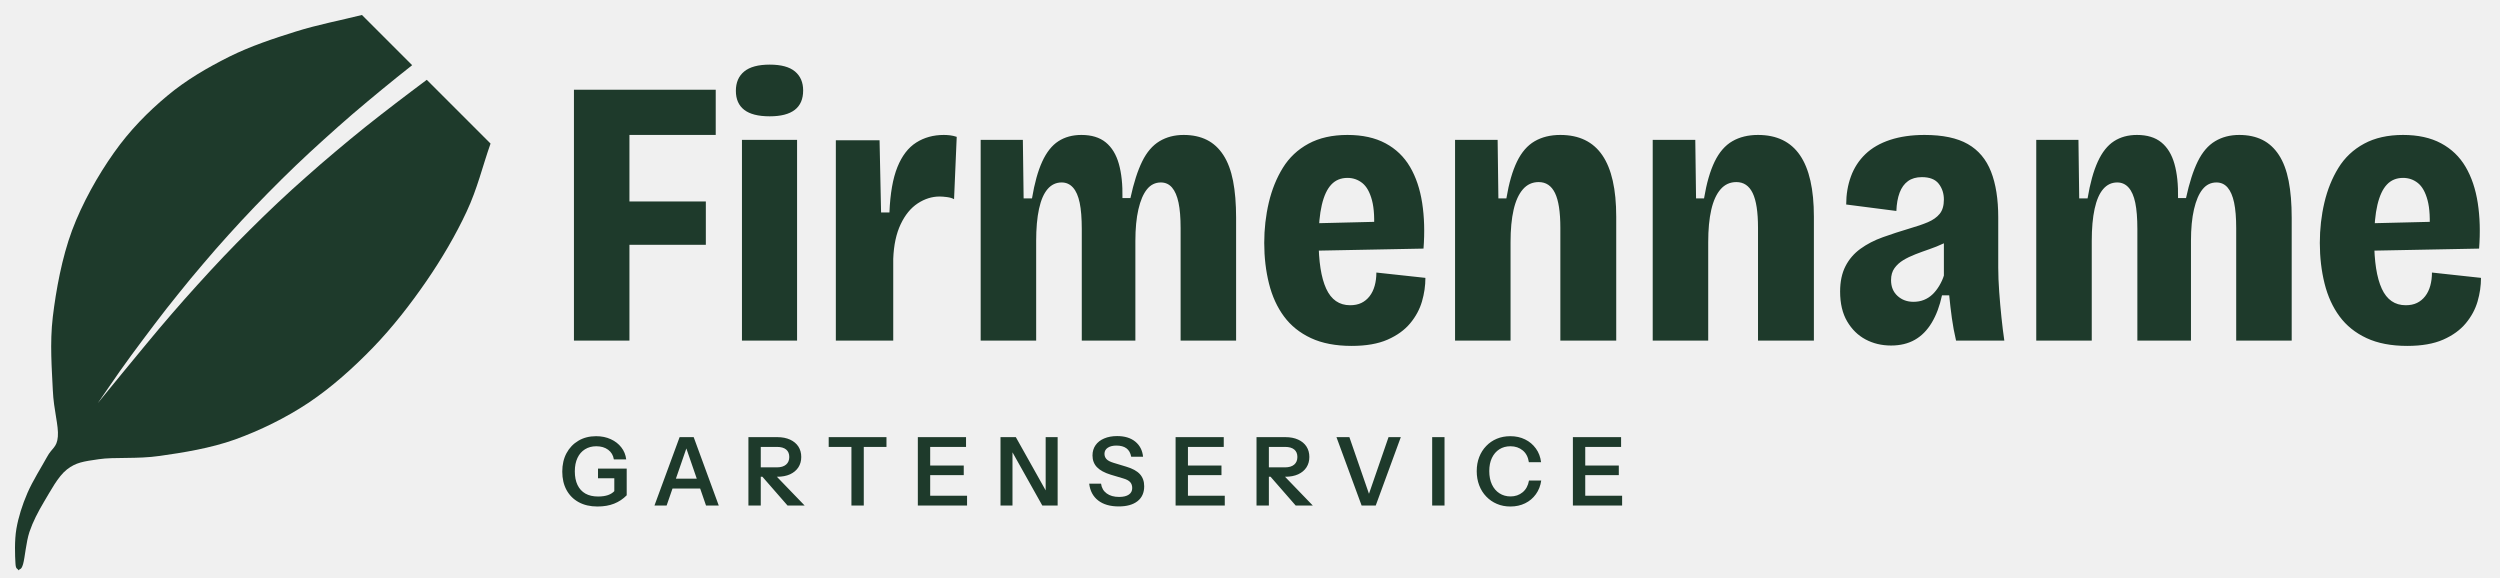
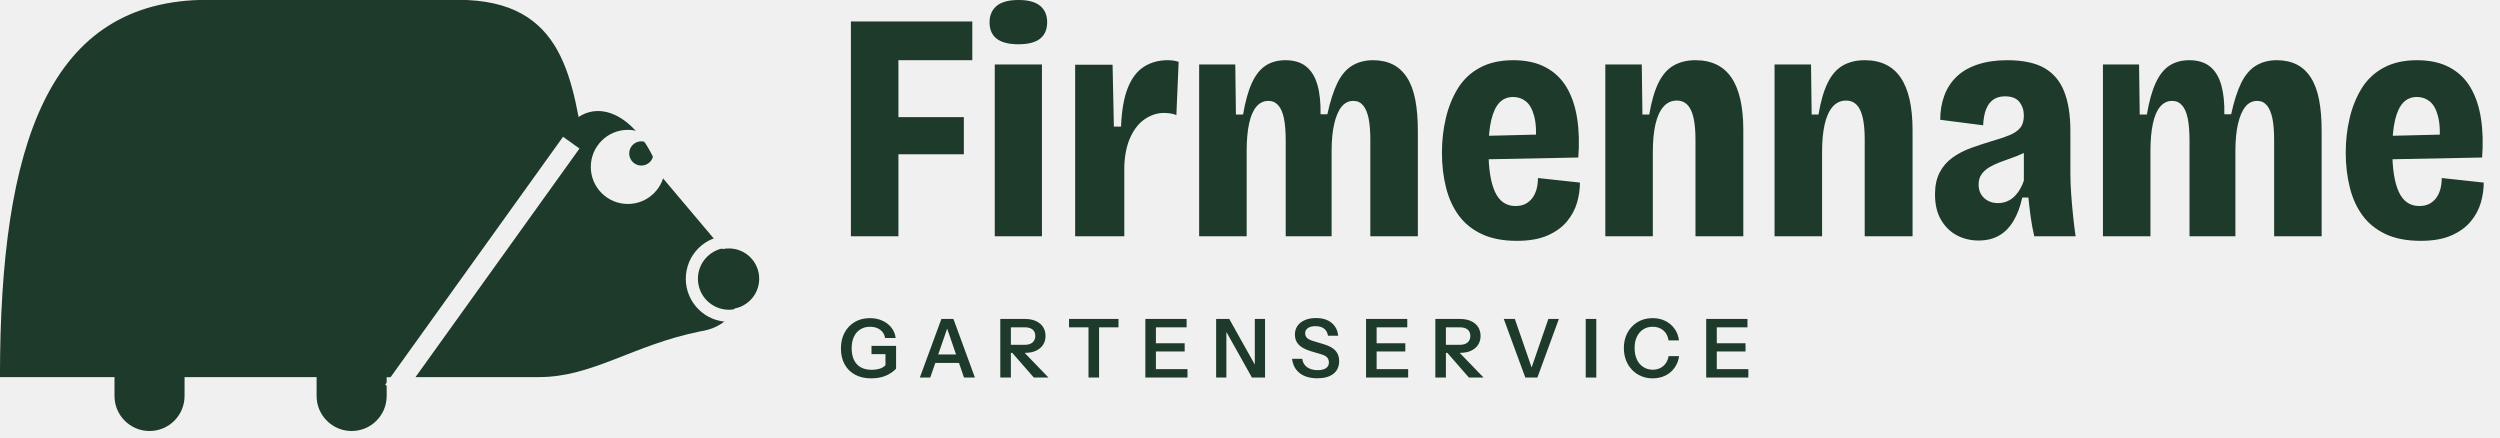
- <svg xmlns="http://www.w3.org/2000/svg" viewBox="0 0 657.69 152" width="657.69" height="152" role="img" aria-label="Firmenname Gartenservice">
-   <g transform="translate(0 17)">
-     <g transform="translate(-23.42 -29.92) scale(2.81)">
-       <path fill="#1E3A2B" d="M10.07 58C9.97 57.77 9.81 57.96 9.78 57.31C9.74 56.66 9.68 55.19 9.87 54.1C10.06 53.01 10.42 51.87 10.9 50.76C11.38 49.64 12.25 48.27 12.73 47.39C13.2 46.51 13.66 46.52 13.75 45.48C13.84 44.44 13.36 43.01 13.28 41.13C13.2 39.26 12.98 36.75 13.28 34.25C13.58 31.76 14.13 28.73 15.08 26.17C16.04 23.61 17.51 21 19 18.9C20.48 16.8 22.19 15.07 23.99 13.57C25.78 12.07 27.78 10.92 29.79 9.91C31.8 8.91 33.96 8.2 36.03 7.55C38.1 6.9 40.15 6.52 42.22 6L46.92 10.7C45.98 11.45 45.03 12.2 44.1 12.97C43.17 13.73 42.25 14.51 41.33 15.29C40.42 16.08 39.52 16.87 38.63 17.68C37.74 18.48 36.86 19.3 35.99 20.13C35.13 20.96 34.27 21.8 33.43 22.66C32.59 23.51 31.76 24.38 30.94 25.26C30.13 26.14 29.32 27.03 28.53 27.93C27.74 28.84 26.96 29.76 26.19 30.68C25.43 31.61 24.67 32.55 23.92 33.5C23.18 34.46 22.44 35.42 21.72 36.39C20.99 37.36 20.27 38.34 19.57 39.33C18.87 40.32 18.19 41.34 17.49 42.34L17.49 42.34C18.26 41.41 19.02 40.47 19.78 39.54C20.55 38.61 21.31 37.67 22.08 36.75C22.85 35.82 23.62 34.9 24.41 33.99C25.2 33.08 25.99 32.18 26.8 31.29C27.6 30.4 28.42 29.52 29.24 28.65C30.07 27.78 30.91 26.92 31.76 26.08C32.61 25.23 33.47 24.4 34.35 23.57C35.22 22.75 36.11 21.94 37.01 21.15C37.91 20.35 38.82 19.56 39.74 18.79C40.66 18.01 41.59 17.25 42.53 16.49C43.48 15.74 44.43 14.99 45.39 14.26C46.35 13.52 47.32 12.8 48.29 12.07L54.26 18.04C53.51 20.16 53.03 22.26 52.02 24.41C51.02 26.56 49.7 28.82 48.24 30.94C46.78 33.06 45.09 35.24 43.25 37.14C41.42 39.03 39.38 40.86 37.23 42.3C35.08 43.73 32.67 44.9 30.35 45.74C28.03 46.57 25.43 46.98 23.3 47.28C21.17 47.59 19.03 47.37 17.58 47.59C16.13 47.8 15.45 47.89 14.6 48.55C13.75 49.22 13.06 50.58 12.47 51.55C11.89 52.53 11.42 53.43 11.09 54.4C10.77 55.38 10.67 56.79 10.5 57.39C10.33 57.99 10.21 57.8 10.07 58Z" />
+ <svg xmlns="http://www.w3.org/2000/svg" viewBox="0 0 768.15 134.57" width="768.15" height="134.57" role="img" aria-label="Firmenname Gartenservice">
+   <g transform="translate(-20.71 -70.43) scale(4.14)">
+     <defs>
+       <clipPath id="ip-c">
+         <path d="M5 45C5 27.64 8.64 17 20.4 17L39 17C47 17 47.5 23 48.5 29L35 45Z" />
+       </clipPath>
+       <mask id="ip-m" maskUnits="userSpaceOnUse" x="0" y="0" width="64" height="64">
+         <rect width="64" height="64" fill="#fff" />
+         <path d="M34.2 46L47.4 27.6" fill="none" stroke="#000" stroke-width="1.5" />
+         <circle cx="51.6" cy="29.4" r="2.75" fill="#000" />
+         <circle cx="52.6" cy="28.4" r=".9" fill="#fff" />
+         <circle cx="59.1" cy="37.7" r="2.75" fill="none" stroke="#000" stroke-width=".9" />
+       </mask>
+     </defs>
+     <g fill="#1E3A2B" mask="url(#ip-m)">
+       <path d="M5 45C5 27.64 8.64 17 20.4 17L39 17C47 17 47.5 23 48.5 29L35 45Z" />
+       <path d="M33.5 45L46.6 27.2C48.8 23.4 52.6 25.6 54 30L59.4 36.4C60.4 39 59.6 41.2 57 41.6C52 42.6 49 45 45 45Z" />
+       <circle cx="59.1" cy="37.7" r="2.25" />
+       <path d="M13.5 44h5.2v2.4a2.6 2.6 0 0 1-5.2 0ZM28.5 44h5.2v2.4a2.6 2.6 0 0 1-5.2 0Z" />
    </g>
-     <path fill="#1E3A2B" transform="translate(144.99 72.6)" d="M6 0V-66H20.6V0ZM12.6 -25.2V-36.6H40.7V-25.2ZM12.6 -54.1V-66H43.3V-54.1ZM50.2 0V-52.8H64.7V0ZM57.5 -59Q53 -59 50.8 -60.7Q48.6 -62.4 48.6 -65.7Q48.6 -69 50.8 -70.8Q53 -72.6 57.5 -72.6Q62 -72.6 64.15 -70.8Q66.3 -69 66.3 -65.8Q66.3 -62.4 64.1 -60.7Q61.9 -59 57.5 -59ZM74.9 0V-28.2V-52.7H86.4L86.8 -33.7H89Q89.3 -41.2 91.1 -45.65Q92.9 -50.1 96.05 -52.1Q99.2 -54.1 103.3 -54.1Q104.1 -54.1 104.95 -54Q105.8 -53.9 106.7 -53.6L106 -37.2Q105.3 -37.6 104.15 -37.75Q103 -37.9 102.2 -37.9Q99.2 -37.9 96.45 -36.1Q93.7 -34.3 91.95 -30.6Q90.2 -26.9 90 -21.5V0ZM113 0V-34V-52.8H124.1L124.3 -37.4H126.5Q127.5 -43.4 129.2 -47.1Q130.9 -50.8 133.45 -52.45Q136 -54.1 139.5 -54.1Q143.5 -54.1 145.9 -52.15Q148.3 -50.2 149.35 -46.5Q150.4 -42.8 150.3 -37.5H152.4Q153.7 -43.5 155.5 -47.15Q157.3 -50.8 160.05 -52.45Q162.8 -54.1 166.4 -54.1Q169.9 -54.1 172.5 -52.8Q175.1 -51.5 176.85 -48.8Q178.6 -46.1 179.4 -42Q180.2 -37.9 180.2 -32.3V0H165.6V-29.6Q165.6 -33.7 165.05 -36.3Q164.5 -38.9 163.35 -40.25Q162.2 -41.6 160.4 -41.6Q158.2 -41.6 156.75 -39.8Q155.3 -38 154.5 -34.55Q153.7 -31.1 153.7 -26.2V0H139.6V-29.3Q139.6 -33.6 139.05 -36.25Q138.5 -38.9 137.3 -40.25Q136.1 -41.6 134.3 -41.6Q132.1 -41.6 130.6 -39.85Q129.1 -38.1 128.35 -34.65Q127.6 -31.2 127.6 -26.2V0ZM210.6 1.4Q204.3 1.4 199.9 -0.65Q195.5 -2.7 192.8 -6.35Q190.1 -10 188.85 -15Q187.6 -20 187.6 -25.7Q187.6 -31.2 188.8 -36.3Q190 -41.4 192.5 -45.45Q195 -49.5 199.25 -51.8Q203.5 -54.1 209.5 -54.1Q215.4 -54.1 219.5 -51.9Q223.6 -49.7 225.95 -45.7Q228.3 -41.7 229.15 -36.2Q230 -30.7 229.5 -24.2L198.5 -23.6V-30.8L219.1 -31.3L216.4 -28.2Q216.8 -33.7 215.95 -36.9Q215.1 -40.1 213.4 -41.45Q211.7 -42.8 209.5 -42.8Q206.9 -42.8 205.25 -41.05Q203.6 -39.3 202.75 -35.7Q201.9 -32.1 201.9 -26.5Q201.9 -18 203.9 -13.65Q205.9 -9.3 210.2 -9.3Q211.9 -9.3 213.15 -9.9Q214.4 -10.5 215.3 -11.65Q216.2 -12.8 216.65 -14.4Q217.1 -16 217.1 -17.9L230 -16.5Q230 -13.4 229.1 -10.3Q228.2 -7.2 226 -4.55Q223.8 -1.9 220.05 -0.25Q216.3 1.4 210.6 1.4ZM237.8 0V-33V-52.8H249L249.2 -37.4H251.3Q252.3 -43.4 254.1 -47.1Q255.9 -50.8 258.75 -52.45Q261.6 -54.1 265.5 -54.1Q272.9 -54.1 276.55 -48.75Q280.2 -43.4 280.2 -32.6V0H265.5V-29.7Q265.5 -35.9 264.1 -38.8Q262.7 -41.7 259.8 -41.7Q257.3 -41.7 255.65 -39.8Q254 -37.9 253.2 -34.4Q252.4 -30.9 252.4 -25.9V0ZM289.8 0V-33V-52.8H301L301.2 -37.4H303.3Q304.3 -43.4 306.1 -47.1Q307.9 -50.8 310.75 -52.45Q313.6 -54.1 317.5 -54.1Q324.9 -54.1 328.55 -48.75Q332.2 -43.4 332.2 -32.6V0H317.5V-29.7Q317.5 -35.9 316.1 -38.8Q314.7 -41.7 311.8 -41.7Q309.3 -41.7 307.65 -39.8Q306 -37.9 305.2 -34.4Q304.4 -30.9 304.4 -25.9V0ZM352.5 1.3Q348.8 1.3 345.8 -0.3Q342.8 -1.9 340.95 -5.05Q339.1 -8.2 339.1 -12.9Q339.1 -16.8 340.5 -19.55Q341.9 -22.3 344.45 -24.15Q347 -26 350.35 -27.2Q353.7 -28.4 357.4 -29.5Q360.2 -30.3 362.2 -31.15Q364.2 -32 365.3 -33.35Q366.4 -34.7 366.4 -37.1Q366.4 -39.5 365.05 -41.25Q363.7 -43 360.6 -43Q358.4 -43 356.95 -41.95Q355.5 -40.9 354.75 -38.9Q354 -36.9 353.9 -34.1L340.7 -35.8Q340.7 -39.8 341.95 -43.2Q343.2 -46.6 345.75 -49.05Q348.3 -51.5 352.25 -52.8Q356.2 -54.1 361.3 -54.1Q368.5 -54.1 372.7 -51.7Q376.9 -49.3 378.8 -44.45Q380.7 -39.6 380.7 -32.4V-19.2Q380.7 -16.3 380.95 -12.85Q381.2 -9.4 381.55 -6.05Q381.9 -2.7 382.3 0H369.6Q368.9 -3 368.5 -5.9Q368.1 -8.8 367.8 -11.9H365.9Q365 -7.7 363.2 -4.7Q361.4 -1.7 358.75 -0.2Q356.1 1.3 352.5 1.3ZM358.4 -10.2Q359.9 -10.2 361.15 -10.7Q362.4 -11.2 363.4 -12.15Q364.4 -13.1 365.2 -14.45Q366 -15.8 366.4 -17.1V-28.3L369.5 -27.6Q368.1 -26.4 366.3 -25.55Q364.5 -24.7 362.6 -24.05Q360.7 -23.4 358.9 -22.7Q357.1 -22 355.7 -21.15Q354.3 -20.3 353.4 -19.05Q352.5 -17.8 352.5 -15.9Q352.5 -13.3 354.2 -11.75Q355.9 -10.2 358.4 -10.2ZM390.7 0V-34V-52.8H401.8L402 -37.4H404.2Q405.2 -43.4 406.9 -47.1Q408.6 -50.8 411.15 -52.45Q413.7 -54.1 417.2 -54.1Q421.2 -54.1 423.6 -52.15Q426 -50.2 427.05 -46.5Q428.1 -42.8 428 -37.5H430.1Q431.4 -43.5 433.2 -47.15Q435 -50.8 437.75 -52.45Q440.5 -54.1 444.1 -54.1Q447.6 -54.1 450.2 -52.8Q452.8 -51.5 454.55 -48.8Q456.3 -46.1 457.1 -42Q457.9 -37.9 457.9 -32.3V0H443.3V-29.6Q443.3 -33.7 442.75 -36.3Q442.2 -38.9 441.05 -40.25Q439.9 -41.6 438.1 -41.6Q435.9 -41.6 434.45 -39.8Q433 -38 432.2 -34.55Q431.4 -31.1 431.4 -26.2V0H417.3V-29.3Q417.3 -33.6 416.75 -36.25Q416.2 -38.9 415 -40.25Q413.8 -41.6 412 -41.6Q409.8 -41.6 408.3 -39.85Q406.8 -38.1 406.05 -34.65Q405.3 -31.2 405.3 -26.2V0ZM488.3 1.4Q482 1.4 477.6 -0.65Q473.2 -2.7 470.5 -6.35Q467.8 -10 466.55 -15Q465.3 -20 465.3 -25.7Q465.3 -31.2 466.5 -36.3Q467.7 -41.4 470.2 -45.45Q472.7 -49.5 476.95 -51.8Q481.2 -54.1 487.2 -54.1Q493.1 -54.1 497.2 -51.9Q501.3 -49.7 503.65 -45.7Q506 -41.7 506.85 -36.2Q507.7 -30.7 507.2 -24.2L476.2 -23.6V-30.8L496.8 -31.3L494.1 -28.2Q494.5 -33.7 493.65 -36.9Q492.8 -40.1 491.1 -41.45Q489.4 -42.8 487.2 -42.8Q484.6 -42.8 482.95 -41.05Q481.3 -39.3 480.45 -35.7Q479.6 -32.1 479.6 -26.5Q479.6 -18 481.6 -13.65Q483.6 -9.3 487.9 -9.3Q489.6 -9.3 490.85 -9.9Q492.1 -10.5 493 -11.65Q493.9 -12.8 494.35 -14.4Q494.8 -16 494.8 -17.9L507.7 -16.5Q507.7 -13.4 506.8 -10.3Q505.9 -7.2 503.7 -4.55Q501.5 -1.9 497.75 -0.25Q494 1.4 488.3 1.4Z" />
-     <path fill="#1E3A2B" transform="translate(146.99 116)" d="M10.18 0.25Q7.33 0.25 5.25 -0.89Q3.18 -2.02 2.05 -4.09Q0.93 -6.15 0.93 -8.93Q0.93 -11.7 2.05 -13.79Q3.18 -15.88 5.18 -17.06Q7.18 -18.25 9.83 -18.25Q11.98 -18.25 13.69 -17.46Q15.4 -16.68 16.46 -15.31Q17.53 -13.95 17.75 -12.15H14.5Q14.25 -13.75 13 -14.68Q11.75 -15.6 9.88 -15.6Q8.18 -15.6 6.9 -14.8Q5.62 -14 4.93 -12.53Q4.23 -11.05 4.23 -9Q4.23 -6.9 4.94 -5.41Q5.65 -3.93 7.01 -3.15Q8.38 -2.38 10.35 -2.38Q11.88 -2.38 12.98 -2.76Q14.08 -3.15 14.75 -3.93L17.88 -2.7Q16.45 -1.25 14.57 -0.5Q12.7 0.25 10.18 0.25ZM14.62 -2.7V-7.95L15.4 -7.18H10.33V-9.73H17.88V-2.7ZM25.18 0 31.8 -18H34.6L28.38 0ZM38.75 0 32.55 -18H35.5L42.1 0ZM28.6 -7.08H38.45V-4.48H28.6ZM49.9 0V-18H57.5Q59.42 -18 60.85 -17.35Q62.27 -16.7 63.04 -15.53Q63.8 -14.35 63.8 -12.78Q63.8 -11.23 63.04 -10.05Q62.27 -8.88 60.85 -8.22Q59.42 -7.58 57.5 -7.58H52.45V-10.05H57.4Q58.97 -10.05 59.81 -10.78Q60.65 -11.5 60.65 -12.78Q60.65 -14.05 59.83 -14.74Q59 -15.43 57.4 -15.43H53.15V0ZM60.2 0 52.17 -9.2H55.82L64.7 0ZM77 0V-15.43H71.02V-18H86.22V-15.43H80.25V0ZM94.47 0V-18H97.72V0ZM96.02 0V-2.58H107.42V0ZM96.02 -8V-10.53H106.55V-8ZM96.02 -15.43V-18H107.15V-15.43ZM116.22 0V-18H120.25L129.02 -2.35L128.1 -2.12V-18H131.25V0H127.22L118.45 -15.65L119.37 -15.88V0ZM147.32 0.23Q143.92 0.23 141.91 -1.34Q139.9 -2.9 139.55 -5.75H142.67Q142.9 -4.1 144.15 -3.19Q145.4 -2.27 147.42 -2.27Q149.1 -2.27 149.99 -2.89Q150.87 -3.5 150.87 -4.6Q150.87 -5.58 150.32 -6.18Q149.77 -6.78 148.47 -7.15L145.22 -8.12Q142.75 -8.88 141.59 -10.1Q140.42 -11.33 140.42 -13.18Q140.42 -14.73 141.22 -15.88Q142.02 -17.03 143.49 -17.65Q144.95 -18.28 146.9 -18.28Q149.9 -18.28 151.69 -16.81Q153.47 -15.35 153.72 -12.85H150.6Q150.32 -14.35 149.35 -15.06Q148.37 -15.78 146.72 -15.78Q145.27 -15.78 144.42 -15.2Q143.57 -14.62 143.57 -13.62Q143.57 -12.8 144.09 -12.23Q144.6 -11.65 146 -11.23L149.3 -10.23Q151.77 -9.5 152.9 -8.25Q154.02 -7 154.02 -5.08Q154.02 -2.53 152.26 -1.15Q150.5 0.23 147.32 0.23ZM162.28 0V-18H165.53V0ZM163.82 0V-2.58H175.22V0ZM163.82 -8V-10.53H174.35V-8ZM163.82 -15.43V-18H174.95V-15.43ZM183.57 0V-18H191.17Q193.1 -18 194.52 -17.35Q195.95 -16.7 196.71 -15.53Q197.47 -14.35 197.47 -12.78Q197.47 -11.23 196.71 -10.05Q195.95 -8.88 194.52 -8.22Q193.1 -7.58 191.17 -7.58H186.12V-10.05H191.07Q192.65 -10.05 193.49 -10.78Q194.32 -11.5 194.32 -12.78Q194.32 -14.05 193.5 -14.74Q192.67 -15.43 191.07 -15.43H186.82V0ZM193.88 0 185.85 -9.2H189.5L198.38 0ZM211.22 0 204.6 -18H208L213.43 -2.3H212.88L218.3 -18H221.53L214.93 0ZM229.78 0V-18H233.03V0ZM250.35 0.25Q248.42 0.25 246.81 -0.44Q245.2 -1.12 244 -2.38Q242.8 -3.62 242.15 -5.33Q241.5 -7.03 241.5 -9.05Q241.5 -11.08 242.15 -12.75Q242.8 -14.43 243.99 -15.66Q245.17 -16.9 246.79 -17.58Q248.4 -18.25 250.35 -18.25Q252.5 -18.25 254.22 -17.4Q255.95 -16.55 257.06 -15.01Q258.18 -13.48 258.43 -11.4H255.22Q254.92 -13.43 253.6 -14.51Q252.27 -15.6 250.38 -15.6Q248.7 -15.6 247.45 -14.8Q246.2 -14 245.5 -12.54Q244.8 -11.08 244.8 -9.08Q244.8 -7.03 245.5 -5.54Q246.2 -4.05 247.47 -3.23Q248.75 -2.4 250.4 -2.4Q252.25 -2.4 253.57 -3.49Q254.9 -4.58 255.25 -6.58H258.47Q258.18 -4.53 257.06 -2.98Q255.95 -1.43 254.22 -0.59Q252.5 0.25 250.35 0.25ZM266.8 0V-18H270.05V0ZM268.35 0V-2.58H279.75V0ZM268.35 -8V-10.53H278.88V-8ZM268.35 -15.43V-18H279.48V-15.43Z" />
  </g>
+   <path fill="#1E3A2B" transform="translate(255.45 72.6)" d="M6 0V-66H20.6V0ZM12.6 -25.2V-36.6H40.7V-25.2ZM12.6 -54.1V-66H43.3V-54.1ZM50.2 0V-52.8H64.7V0ZM57.5 -59Q53 -59 50.8 -60.7Q48.6 -62.4 48.6 -65.7Q48.6 -69 50.8 -70.8Q53 -72.6 57.5 -72.6Q62 -72.6 64.15 -70.8Q66.3 -69 66.3 -65.8Q66.3 -62.4 64.1 -60.7Q61.9 -59 57.5 -59ZM74.9 0V-28.2V-52.7H86.4L86.8 -33.7H89Q89.3 -41.2 91.1 -45.65Q92.9 -50.1 96.05 -52.1Q99.2 -54.1 103.3 -54.1Q104.1 -54.1 104.95 -54Q105.8 -53.9 106.7 -53.6L106 -37.2Q105.3 -37.6 104.15 -37.75Q103 -37.9 102.2 -37.9Q99.2 -37.9 96.45 -36.1Q93.7 -34.3 91.95 -30.6Q90.2 -26.9 90 -21.5V0ZM113 0V-34V-52.8H124.1L124.3 -37.4H126.5Q127.5 -43.4 129.2 -47.1Q130.9 -50.8 133.45 -52.45Q136 -54.1 139.5 -54.1Q143.5 -54.1 145.9 -52.15Q148.3 -50.2 149.35 -46.5Q150.4 -42.8 150.3 -37.5H152.4Q153.7 -43.5 155.5 -47.15Q157.3 -50.8 160.05 -52.45Q162.8 -54.1 166.4 -54.1Q169.9 -54.1 172.5 -52.8Q175.1 -51.5 176.85 -48.8Q178.6 -46.1 179.4 -42Q180.2 -37.9 180.2 -32.3V0H165.6V-29.6Q165.6 -33.7 165.05 -36.3Q164.5 -38.9 163.35 -40.25Q162.2 -41.6 160.4 -41.6Q158.2 -41.6 156.75 -39.8Q155.3 -38 154.5 -34.55Q153.7 -31.1 153.7 -26.2V0H139.6V-29.3Q139.6 -33.6 139.05 -36.25Q138.5 -38.9 137.3 -40.25Q136.1 -41.6 134.3 -41.6Q132.1 -41.6 130.6 -39.85Q129.1 -38.1 128.35 -34.65Q127.6 -31.2 127.6 -26.2V0ZM210.6 1.4Q204.3 1.4 199.9 -0.65Q195.5 -2.7 192.8 -6.35Q190.1 -10 188.85 -15Q187.6 -20 187.6 -25.7Q187.6 -31.2 188.8 -36.3Q190 -41.4 192.5 -45.45Q195 -49.5 199.25 -51.8Q203.5 -54.1 209.5 -54.1Q215.4 -54.1 219.5 -51.9Q223.6 -49.7 225.95 -45.7Q228.3 -41.7 229.15 -36.2Q230 -30.7 229.5 -24.2L198.5 -23.6V-30.8L219.1 -31.3L216.4 -28.2Q216.8 -33.7 215.95 -36.9Q215.1 -40.1 213.4 -41.45Q211.7 -42.8 209.5 -42.8Q206.9 -42.8 205.25 -41.05Q203.6 -39.3 202.75 -35.7Q201.9 -32.1 201.9 -26.5Q201.9 -18 203.9 -13.65Q205.9 -9.3 210.2 -9.3Q211.9 -9.3 213.15 -9.9Q214.4 -10.5 215.3 -11.65Q216.2 -12.8 216.65 -14.4Q217.1 -16 217.1 -17.9L230 -16.5Q230 -13.4 229.1 -10.3Q228.2 -7.2 226 -4.55Q223.8 -1.9 220.05 -0.25Q216.3 1.4 210.6 1.4ZM237.8 0V-33V-52.8H249L249.2 -37.4H251.3Q252.3 -43.4 254.1 -47.1Q255.9 -50.8 258.75 -52.45Q261.6 -54.1 265.5 -54.1Q272.9 -54.1 276.55 -48.75Q280.2 -43.4 280.2 -32.6V0H265.5V-29.7Q265.5 -35.9 264.1 -38.8Q262.7 -41.7 259.8 -41.7Q257.3 -41.7 255.65 -39.8Q254 -37.9 253.2 -34.4Q252.4 -30.9 252.4 -25.9V0ZM289.8 0V-33V-52.8H301L301.2 -37.4H303.3Q304.3 -43.4 306.1 -47.1Q307.9 -50.8 310.75 -52.45Q313.6 -54.1 317.5 -54.1Q324.9 -54.1 328.55 -48.75Q332.2 -43.4 332.2 -32.6V0H317.5V-29.7Q317.5 -35.9 316.1 -38.8Q314.7 -41.7 311.8 -41.7Q309.3 -41.7 307.65 -39.8Q306 -37.9 305.2 -34.4Q304.4 -30.9 304.4 -25.9V0ZM352.5 1.3Q348.8 1.3 345.8 -0.3Q342.8 -1.9 340.95 -5.05Q339.1 -8.2 339.1 -12.9Q339.1 -16.8 340.5 -19.55Q341.9 -22.3 344.45 -24.15Q347 -26 350.35 -27.2Q353.7 -28.4 357.4 -29.5Q360.2 -30.3 362.2 -31.15Q364.2 -32 365.3 -33.35Q366.4 -34.7 366.4 -37.1Q366.4 -39.5 365.05 -41.25Q363.7 -43 360.6 -43Q358.4 -43 356.95 -41.95Q355.5 -40.9 354.75 -38.9Q354 -36.9 353.9 -34.1L340.7 -35.8Q340.7 -39.8 341.95 -43.2Q343.2 -46.6 345.75 -49.05Q348.3 -51.5 352.25 -52.8Q356.2 -54.1 361.3 -54.1Q368.5 -54.1 372.7 -51.7Q376.9 -49.3 378.8 -44.45Q380.7 -39.6 380.7 -32.4V-19.2Q380.7 -16.3 380.95 -12.85Q381.2 -9.4 381.55 -6.05Q381.9 -2.7 382.3 0H369.6Q368.9 -3 368.5 -5.9Q368.1 -8.8 367.8 -11.9H365.9Q365 -7.7 363.2 -4.7Q361.4 -1.7 358.75 -0.2Q356.1 1.3 352.5 1.3ZM358.4 -10.2Q359.9 -10.2 361.15 -10.7Q362.4 -11.2 363.4 -12.15Q364.4 -13.1 365.2 -14.45Q366 -15.8 366.4 -17.1V-28.3L369.5 -27.6Q368.1 -26.4 366.3 -25.55Q364.5 -24.7 362.6 -24.05Q360.7 -23.4 358.9 -22.7Q357.1 -22 355.7 -21.15Q354.3 -20.3 353.4 -19.05Q352.5 -17.8 352.5 -15.9Q352.5 -13.3 354.2 -11.75Q355.9 -10.2 358.4 -10.2ZM390.7 0V-34V-52.8H401.8L402 -37.4H404.2Q405.2 -43.4 406.9 -47.1Q408.6 -50.8 411.15 -52.45Q413.7 -54.1 417.2 -54.1Q421.2 -54.1 423.6 -52.15Q426 -50.2 427.05 -46.5Q428.1 -42.8 428 -37.5H430.1Q431.4 -43.5 433.2 -47.15Q435 -50.8 437.75 -52.45Q440.5 -54.1 444.1 -54.1Q447.6 -54.1 450.2 -52.8Q452.8 -51.5 454.55 -48.8Q456.3 -46.1 457.1 -42Q457.9 -37.9 457.9 -32.3V0H443.3V-29.6Q443.3 -33.7 442.75 -36.3Q442.2 -38.9 441.05 -40.25Q439.9 -41.6 438.1 -41.6Q435.9 -41.6 434.45 -39.8Q433 -38 432.2 -34.55Q431.4 -31.1 431.4 -26.2V0H417.3V-29.3Q417.3 -33.6 416.75 -36.25Q416.2 -38.9 415 -40.25Q413.8 -41.6 412 -41.6Q409.8 -41.6 408.3 -39.85Q406.8 -38.1 406.05 -34.65Q405.3 -31.2 405.3 -26.2V0ZM488.3 1.4Q482 1.4 477.6 -0.65Q473.2 -2.7 470.5 -6.35Q467.8 -10 466.55 -15Q465.3 -20 465.3 -25.7Q465.3 -31.2 466.5 -36.3Q467.7 -41.4 470.2 -45.45Q472.7 -49.5 476.95 -51.8Q481.2 -54.1 487.2 -54.1Q493.1 -54.1 497.2 -51.9Q501.3 -49.7 503.65 -45.7Q506 -41.7 506.85 -36.2Q507.7 -30.7 507.2 -24.2L476.2 -23.6V-30.8L496.8 -31.3L494.1 -28.2Q494.5 -33.7 493.65 -36.9Q492.8 -40.1 491.1 -41.45Q489.4 -42.8 487.2 -42.8Q484.6 -42.8 482.95 -41.05Q481.3 -39.3 480.45 -35.7Q479.6 -32.1 479.6 -26.5Q479.6 -18 481.6 -13.65Q483.6 -9.3 487.9 -9.3Q489.6 -9.3 490.85 -9.9Q492.1 -10.5 493 -11.65Q493.9 -12.8 494.35 -14.4Q494.8 -16 494.8 -17.9L507.7 -16.5Q507.7 -13.4 506.8 -10.3Q505.9 -7.2 503.7 -4.55Q501.5 -1.9 497.75 -0.25Q494 1.4 488.3 1.4Z" />
+   <path fill="#1E3A2B" transform="translate(257.45 116)" d="M10.18 0.25Q7.33 0.25 5.25 -0.89Q3.18 -2.02 2.05 -4.09Q0.93 -6.15 0.93 -8.93Q0.93 -11.7 2.05 -13.79Q3.18 -15.88 5.18 -17.06Q7.18 -18.25 9.83 -18.25Q11.98 -18.25 13.69 -17.46Q15.4 -16.68 16.46 -15.31Q17.53 -13.95 17.75 -12.15H14.5Q14.25 -13.75 13 -14.68Q11.75 -15.6 9.88 -15.6Q8.18 -15.6 6.9 -14.8Q5.62 -14 4.93 -12.53Q4.23 -11.05 4.23 -9Q4.23 -6.9 4.94 -5.41Q5.65 -3.93 7.01 -3.15Q8.38 -2.38 10.35 -2.38Q11.88 -2.38 12.98 -2.76Q14.08 -3.15 14.75 -3.93L17.88 -2.7Q16.45 -1.25 14.57 -0.5Q12.7 0.25 10.18 0.25ZM14.62 -2.7V-7.95L15.4 -7.18H10.33V-9.73H17.88V-2.7ZM25.18 0 31.8 -18H34.6L28.38 0ZM38.75 0 32.55 -18H35.5L42.1 0ZM28.6 -7.08H38.45V-4.48H28.6ZM49.9 0V-18H57.5Q59.42 -18 60.85 -17.35Q62.27 -16.7 63.04 -15.53Q63.8 -14.35 63.8 -12.78Q63.8 -11.23 63.04 -10.05Q62.27 -8.88 60.85 -8.22Q59.42 -7.58 57.5 -7.58H52.45V-10.05H57.4Q58.97 -10.05 59.81 -10.78Q60.65 -11.5 60.65 -12.78Q60.65 -14.05 59.83 -14.74Q59 -15.43 57.4 -15.43H53.15V0ZM60.2 0 52.17 -9.2H55.82L64.7 0ZM77 0V-15.43H71.02V-18H86.22V-15.43H80.25V0ZM94.47 0V-18H97.72V0ZM96.02 0V-2.58H107.42V0ZM96.02 -8V-10.53H106.55V-8ZM96.02 -15.43V-18H107.15V-15.43ZM116.22 0V-18H120.25L129.02 -2.35L128.1 -2.12V-18H131.25V0H127.22L118.45 -15.65L119.37 -15.88V0ZM147.32 0.23Q143.92 0.23 141.91 -1.34Q139.9 -2.9 139.55 -5.75H142.67Q142.9 -4.1 144.15 -3.19Q145.4 -2.27 147.42 -2.27Q149.1 -2.27 149.99 -2.89Q150.87 -3.5 150.87 -4.6Q150.87 -5.58 150.32 -6.18Q149.77 -6.78 148.47 -7.15L145.22 -8.12Q142.75 -8.88 141.59 -10.1Q140.42 -11.33 140.42 -13.18Q140.42 -14.73 141.22 -15.88Q142.02 -17.03 143.49 -17.65Q144.95 -18.28 146.9 -18.28Q149.9 -18.28 151.69 -16.81Q153.47 -15.35 153.72 -12.85H150.6Q150.32 -14.35 149.35 -15.06Q148.37 -15.78 146.72 -15.78Q145.27 -15.78 144.42 -15.2Q143.57 -14.62 143.57 -13.62Q143.57 -12.8 144.09 -12.23Q144.6 -11.65 146 -11.23L149.3 -10.23Q151.77 -9.5 152.9 -8.25Q154.02 -7 154.02 -5.08Q154.02 -2.53 152.26 -1.15Q150.5 0.23 147.32 0.23ZM162.28 0V-18H165.53V0ZM163.82 0V-2.58H175.22V0ZM163.82 -8V-10.53H174.35V-8ZM163.82 -15.43V-18H174.95V-15.43ZM183.57 0V-18H191.17Q193.1 -18 194.52 -17.35Q195.95 -16.7 196.71 -15.53Q197.47 -14.35 197.47 -12.78Q197.47 -11.23 196.71 -10.05Q195.95 -8.88 194.52 -8.22Q193.1 -7.58 191.17 -7.58H186.12V-10.05H191.07Q192.65 -10.05 193.49 -10.78Q194.32 -11.5 194.32 -12.78Q194.32 -14.05 193.5 -14.74Q192.67 -15.43 191.07 -15.43H186.82V0ZM193.88 0 185.85 -9.2H189.5L198.38 0ZM211.22 0 204.6 -18H208L213.43 -2.3H212.88L218.3 -18H221.53L214.93 0ZM229.78 0V-18H233.03V0ZM250.35 0.25Q248.42 0.25 246.81 -0.44Q245.2 -1.12 244 -2.38Q242.8 -3.62 242.15 -5.33Q241.5 -7.03 241.5 -9.05Q241.5 -11.08 242.15 -12.75Q242.8 -14.43 243.99 -15.66Q245.17 -16.9 246.79 -17.58Q248.4 -18.25 250.35 -18.25Q252.5 -18.25 254.22 -17.4Q255.95 -16.55 257.06 -15.01Q258.18 -13.48 258.43 -11.4H255.22Q254.92 -13.43 253.6 -14.51Q252.27 -15.6 250.38 -15.6Q248.7 -15.6 247.45 -14.8Q246.2 -14 245.5 -12.54Q244.8 -11.08 244.8 -9.08Q244.8 -7.03 245.5 -5.54Q246.2 -4.05 247.47 -3.23Q248.75 -2.4 250.4 -2.4Q252.25 -2.4 253.57 -3.49Q254.9 -4.58 255.25 -6.58H258.47Q258.18 -4.53 257.06 -2.98Q255.95 -1.43 254.22 -0.59Q252.5 0.25 250.35 0.25ZM266.8 0V-18H270.05V0ZM268.35 0V-2.58H279.75V0ZM268.35 -8V-10.53H278.88V-8ZM268.35 -15.43V-18H279.48V-15.43Z" />
</svg>
